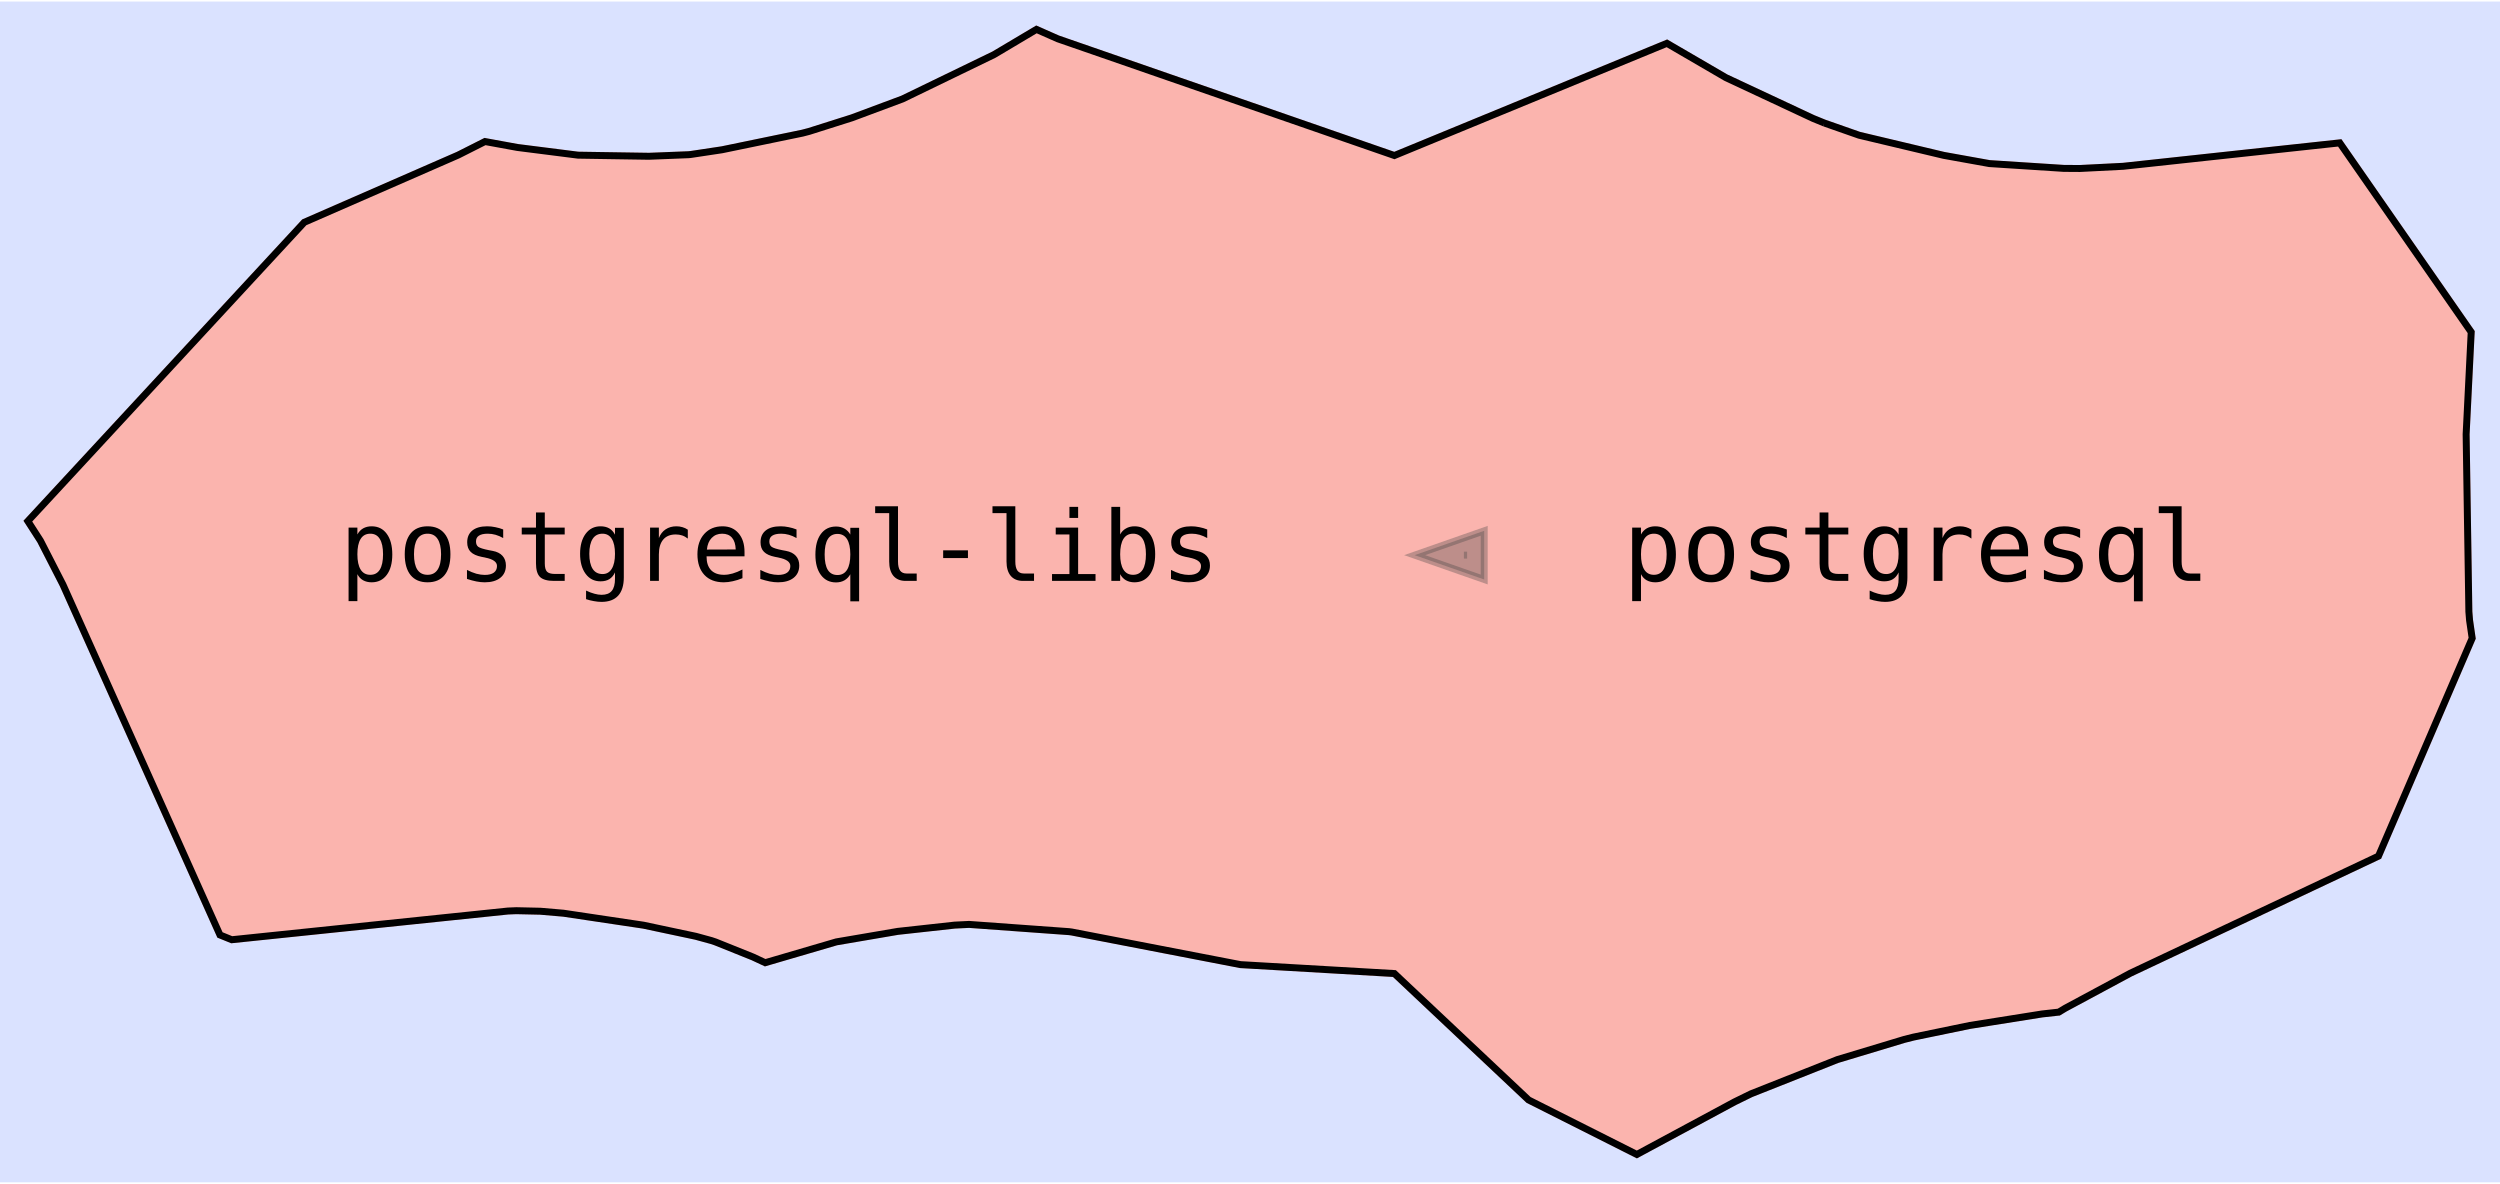
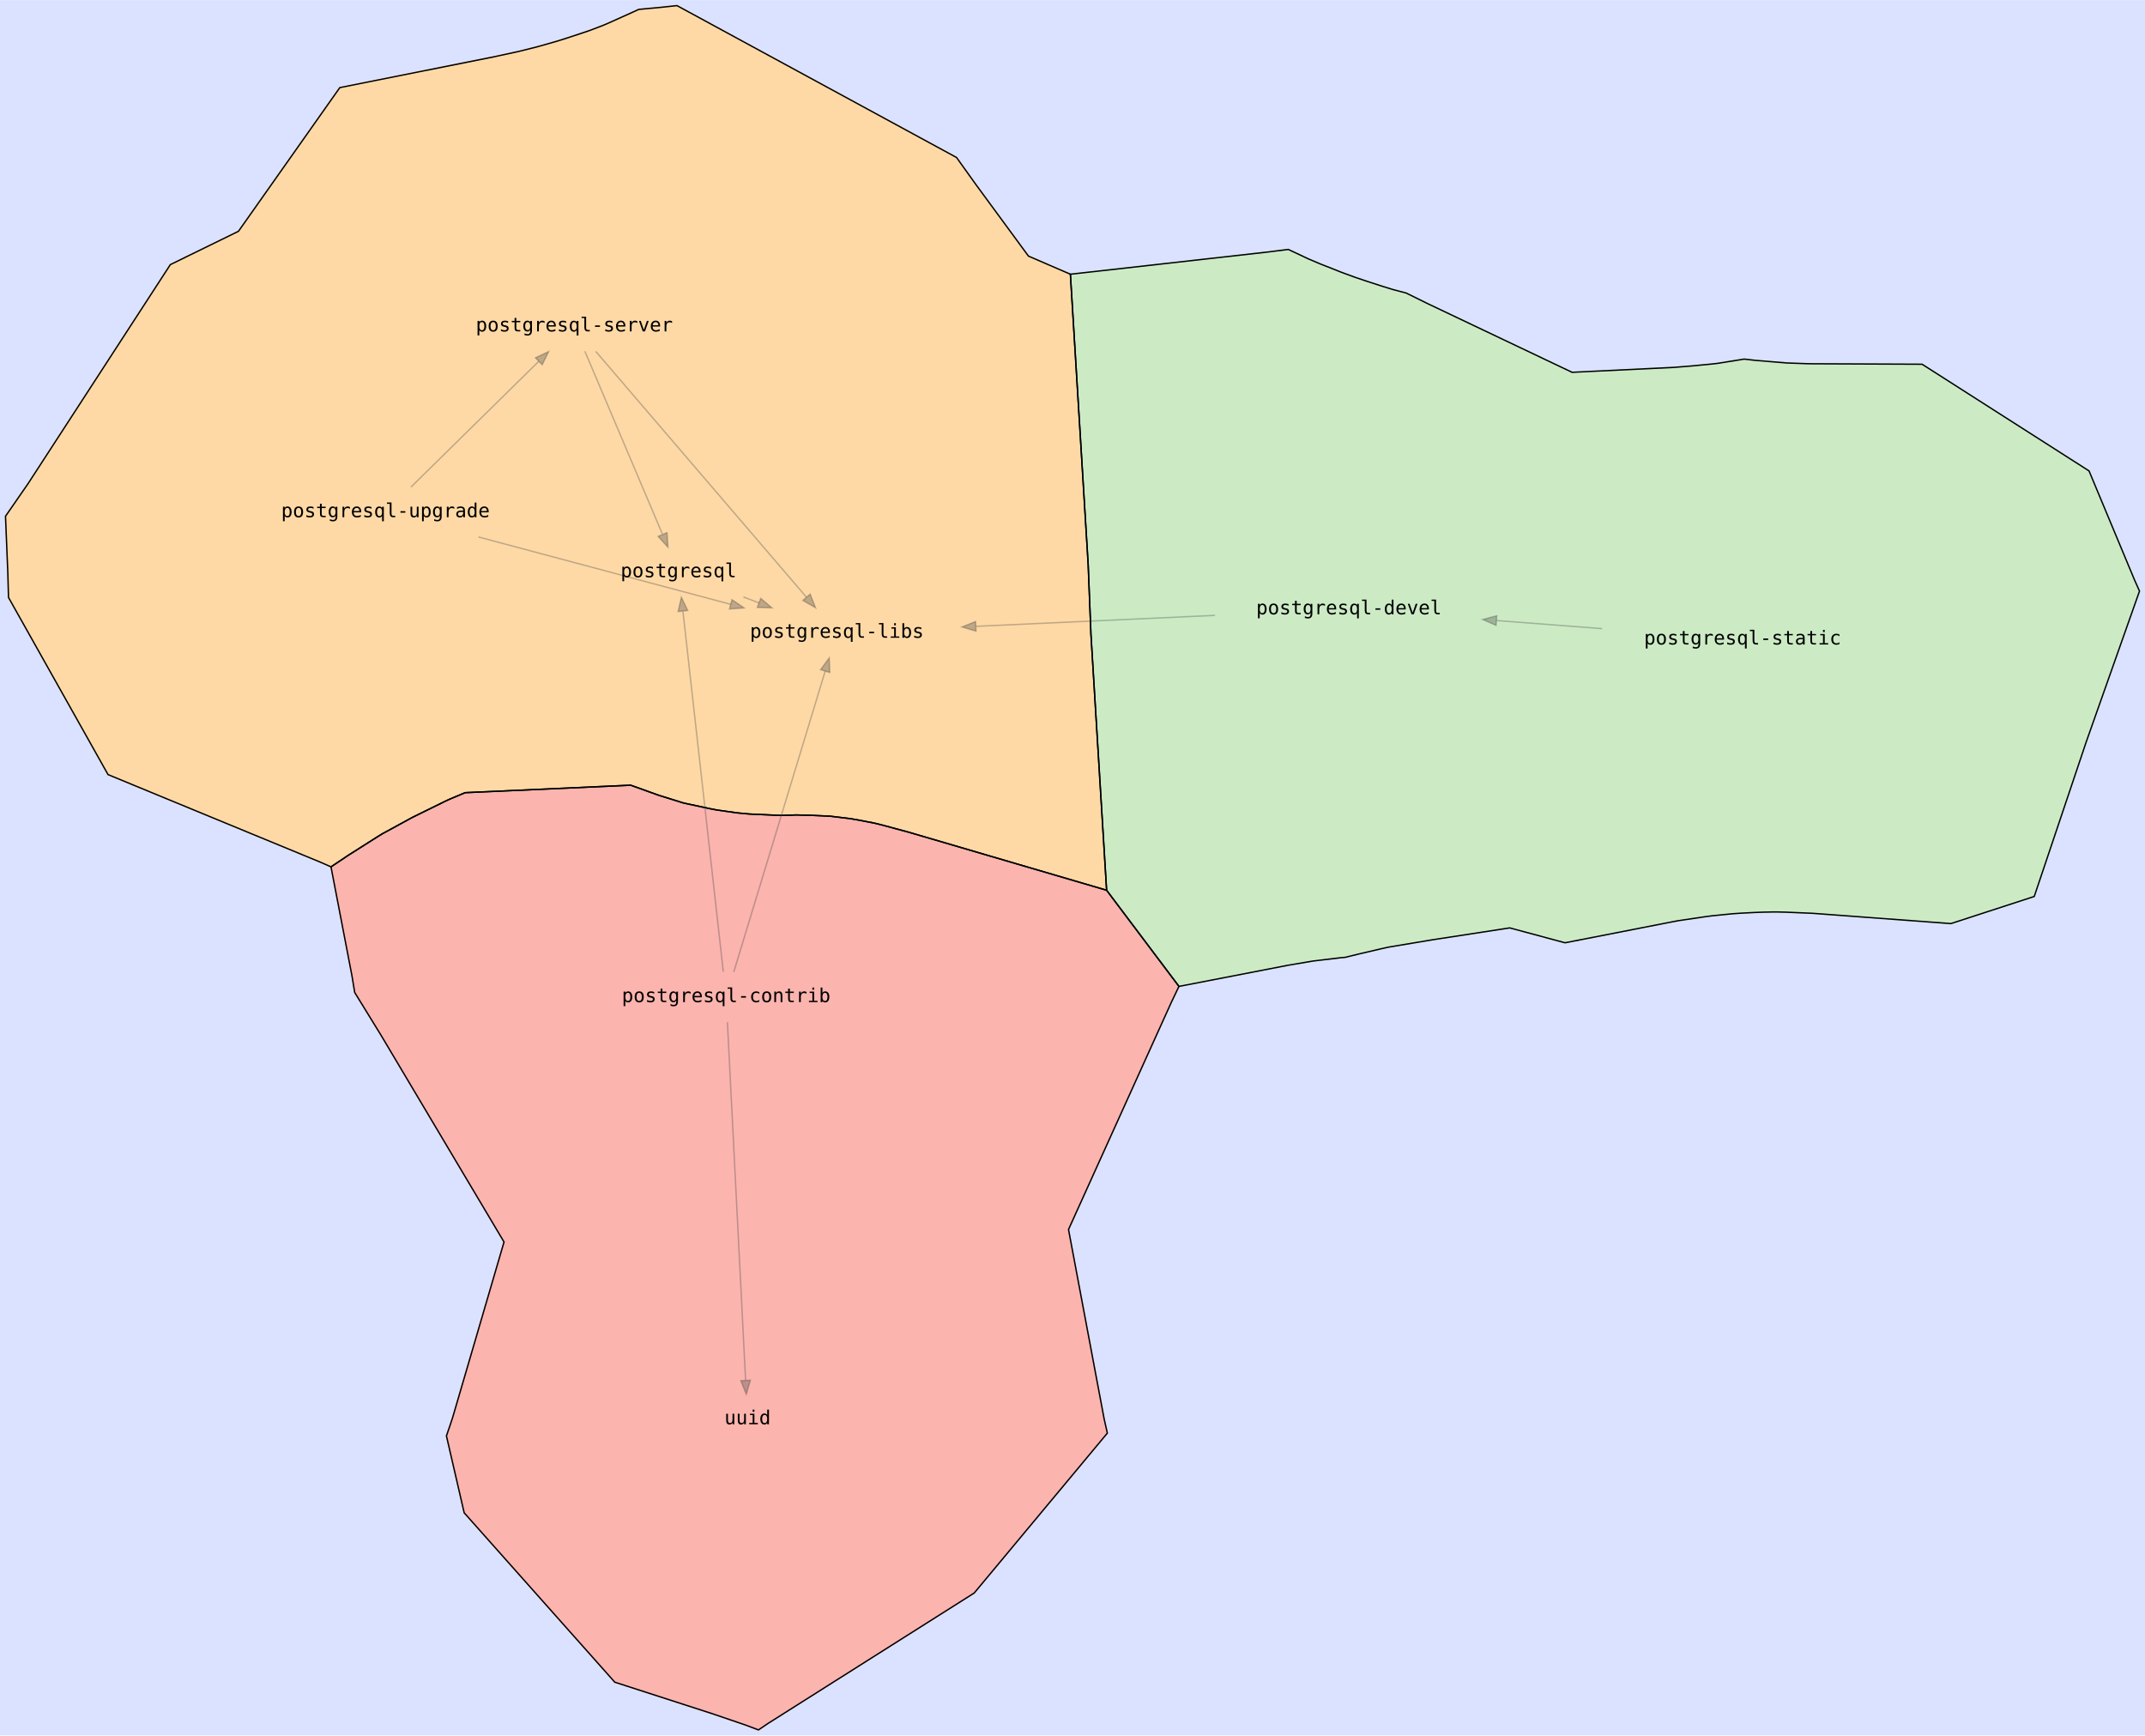
- <svg xmlns="http://www.w3.org/2000/svg" width="359pt" height="170pt" viewBox="0.00 0.00 359.18 169.64">
-   <g id="graph0" class="graph" transform="scale(1 1) rotate(0) translate(21.0059 97.5368)">
-     <polygon fill="#dae2ff" stroke="transparent" points="-21.006,72.106 -21.006,-97.537 338.176,-97.537 338.176,72.106 -21.006,72.106" />
-     <polygon fill="#fbb4ae" stroke="#fbb4ae" points="-15.198,-20.076 -11.957,-13.75 10.598,36.566 12.289,37.253 51.971,33.129 53.173,33.081 56.618,33.158 59.949,33.443 71.443,35.162 78.968,36.761 81.214,37.377 81.796,37.573 87.157,39.727 88.931,40.556 99.151,37.563 107.979,36.053 116.151,35.153 118.219,35.052 132.585,36.092 132.97,36.143 157.215,40.829 179.329,42.112 198.607,60.271 214.163,68.106 228.191,60.553 230.568,59.388 242.965,54.475 252.578,51.577 253.884,51.246 261.992,49.57 272.384,47.917 274.679,47.663 274.774,47.657 275.705,47.097 285.056,42.068 320.714,25.24 334.176,-6.06 333.801,-8.646 333.702,-9.878 333.307,-35.371 334.036,-50.05 315.148,-77.232 284.028,-73.866 277.803,-73.551 275.501,-73.567 264.812,-74.258 258.259,-75.437 246.102,-78.329 241.088,-80.089 239.476,-80.747 226.944,-86.61 218.483,-91.537 179.329,-75.415 130.973,-92.182 127.904,-93.537 121.806,-89.911 108.666,-83.542 101.388,-80.829 95.245,-78.881 94.284,-78.629 82.73,-76.241 78.223,-75.562 77.903,-75.532 72.234,-75.306 62.045,-75.466 53.331,-76.573 48.676,-77.424 44.831,-75.484 22.709,-65.819 -17.006,-22.885 -15.198,-20.076 -15.198,-20.076" />
-     <polyline fill="none" stroke="#000000" points="241.088,-80.089 239.476,-80.747 226.944,-86.61 218.483,-91.537 179.329,-75.415 130.973,-92.182 127.904,-93.537 121.806,-89.911 108.666,-83.542 101.388,-80.829 95.245,-78.881 94.284,-78.629 82.73,-76.241 78.223,-75.562 77.903,-75.532 72.234,-75.306 62.045,-75.466 53.331,-76.573 48.676,-77.424 44.831,-75.484 22.709,-65.819 -17.006,-22.885 -15.198,-20.076 -11.957,-13.75 10.598,36.566 12.289,37.253 51.971,33.129 53.173,33.081 56.618,33.158 59.949,33.443 71.443,35.162 78.968,36.761 81.214,37.377 81.796,37.573 87.157,39.727 88.931,40.556 99.151,37.563 107.979,36.053 116.151,35.153 118.219,35.052 132.585,36.092 132.97,36.143 157.215,40.829 179.329,42.112 198.607,60.271 214.163,68.106 228.191,60.553 230.568,59.388 242.965,54.475 252.578,51.577 253.884,51.246 261.992,49.57 272.384,47.917 274.679,47.663 274.774,47.657 275.705,47.097 285.056,42.068 320.714,25.24 334.176,-6.06 333.801,-8.646 333.702,-9.878 333.307,-35.371 334.036,-50.05 315.148,-77.232 284.028,-73.866 277.803,-73.551 275.501,-73.567 264.812,-74.258 258.259,-75.437 246.102,-78.329 241.088,-80.089 " />
+ <svg xmlns="http://www.w3.org/2000/svg" width="1560pt" height="1262pt" viewBox="0.00 0.00 1559.85 1261.71">
+   <g id="graph0" class="graph" transform="scale(1 1) rotate(0) translate(173.0865 1049.784)">
+     <polygon fill="#dae2ff" stroke="transparent" points="-173.087,211.925 -173.087,-1049.784 1386.766,-1049.784 1386.766,211.925 -173.087,211.925" />
+     <polygon fill="#fbb4ae" stroke="#fbb4ae" points="306.899,-378.93 304.154,-330.853 304.154,-330.853 306.899,-378.93 306.078,-471.588 323.699,-466.11 324.473,-465.907 328.97,-376.719 328.97,-376.719 324.473,-465.907 343.018,-461.928 348.391,-460.906 363.009,-458.831 371.661,-458.021 384.85,-457.422 385.036,-457.418 394.528,-456.982 402.791,-457.202 405.593,-457.344 416.257,-457.099 430.735,-456.409 445.087,-454.668 451.624,-453.553 462.975,-451.338 467.381,-450.262 487.598,-444.821 631.648,-402.581 684.258,-332.664 684.102,-332.349 678.757,-321.204 603.938,-155.905 629.882,-18 632.181,-7.858 535.376,108.384 385.434,203.219 382.272,72.642 383.583,-11.251 377.507,-15.833 377.93,-17.835 377.478,-19.954 376.611,-20.939 370.797,-23.024 370.797,-23.024 376.611,-20.939 377.478,-19.954 377.93,-17.835 377.507,-15.833 383.583,-11.251 382.272,72.642 376.664,-14.909 370.631,-12.804 370.631,-12.804 376.664,-14.909 382.272,72.642 385.434,203.219 378.475,207.925 368.876,204.325 344.598,196.052 273.999,173.241 164.466,50.073 151.557,-5.836 154.645,-14.846 156.191,-19.588 193.446,-146.822 104.175,-296.873 84.859,-328.243 82.91,-340.119 67.613,-419.585 80.228,-428.03 101.286,-441.385 104.891,-443.605 126.944,-455.625 150.957,-467.433 154.425,-469.012 165.165,-473.522 285.537,-478.963 306.078,-471.588 306.899,-378.93 306.899,-378.93" />
+     <polygon fill="#fed9a6" stroke="#fed9a6" points="75.078,-677.548 74.764,-677.444 74.764,-677.444 75.078,-677.548 79.719,-677.548 79.764,-677.533 86.965,-677.533 87.289,-677.425 91.985,-677.425 101.286,-441.385 80.228,-428.03 67.613,-419.585 67.453,-419.66 59.95,-422.969 -94.525,-486.668 -166.905,-615.463 -167.399,-633.436 -169.087,-674.5 -152.647,-698.259 -49.213,-857.463 .319,-881.698 74.034,-986.175 186.077,-1008.559 204.113,-1012.465 217.184,-1015.73 231.582,-1019.803 240.684,-1022.679 238.482,-815.74 244.18,-817.586 244.18,-817.586 238.482,-815.74 240.684,-1022.679 255.315,-1027.544 265.26,-1031.341 267.979,-1032.469 288.082,-1041.49 291.401,-1043.034 306.111,-1044.393 319.226,-1045.784 522.515,-935.359 536.766,-915.443 574.801,-863.667 605.308,-850.479 618.237,-639.47 620.178,-590.798 620.175,-589.84 631.648,-402.581 487.598,-444.821 467.381,-450.262 462.975,-451.338 451.624,-453.553 445.087,-454.668 444.823,-521.452 441.236,-586.642 444.412,-589.907 441.808,-592.544 435.239,-594.823 439.18,-656.903 439.746,-706.965 427.151,-684.026 411.426,-659.675 410.716,-658.686 405.013,-651.539 398.225,-644.785 391.432,-635.928 391.432,-635.928 398.225,-644.785 405.013,-651.539 410.716,-658.686 411.426,-659.675 427.151,-684.026 439.746,-706.965 439.18,-656.903 435.239,-594.823 429.585,-592.944 426.539,-589.85 422.949,-589.85 422.699,-589.767 418.159,-589.767 417.367,-589.5 411.944,-589.5 411.299,-589.724 405.304,-589.724 405.257,-589.74 405.257,-589.74 405.304,-589.724 411.299,-589.724 411.944,-589.5 417.367,-589.5 418.159,-589.767 422.699,-589.767 422.949,-589.85 426.539,-589.85 429.585,-592.944 435.239,-594.823 441.808,-592.544 444.412,-589.907 441.236,-586.642 435.829,-584.857 435.829,-584.857 441.236,-586.642 444.823,-521.452 445.087,-454.668 430.735,-456.409 416.257,-457.099 405.593,-457.344 402.791,-457.202 394.528,-456.982 385.036,-457.418 384.85,-457.422 371.661,-458.021 363.009,-458.831 348.391,-460.906 343.018,-461.928 324.473,-465.907 323.699,-466.11 306.078,-471.588 285.537,-478.963 165.165,-473.522 154.425,-469.012 154.789,-621.05 158.156,-672.929 223.11,-648.656 220.128,-633.85 272.339,-633.85 291.355,-627.104 291.355,-627.104 272.339,-633.85 220.128,-633.85 223.11,-648.656 158.156,-672.929 154.789,-621.05 154.425,-469.012 150.957,-467.433 126.944,-455.625 104.891,-443.605 101.286,-441.385 91.985,-677.425 92.327,-677.536 97.781,-677.536 97.928,-677.343 104.007,-673.248 104.007,-673.248 97.928,-677.343 97.781,-677.536 98.439,-678.392 104.383,-682.213 109.803,-682.213 116.799,-677.512 116.836,-677.464 121.357,-677.464 121.357,-677.464 116.836,-677.464 116.799,-677.512 109.803,-682.213 104.383,-682.213 98.439,-678.392 97.781,-677.536 92.327,-677.536 91.985,-677.425 87.289,-677.425 86.965,-677.533 79.764,-677.533 79.719,-677.548 75.078,-677.548 75.078,-677.548" />
+     <polygon fill="#ccebc5" stroke="#ccebc5" points="1346.063,-707.468 1379.188,-628.077 1382.766,-620.086 1344.145,-510.792 1306.219,-398.054 1245.625,-378.328 1145.094,-385.807 1126.027,-386.62 1120.369,-386.772 1116.98,-386.809 1108.795,-386.638 1103.006,-386.426 1100.009,-581.651 1103.291,-584.817 1100.231,-587.862 1094.082,-589.931 1087.899,-587.857 1084.862,-584.865 1082.786,-584.865 1081.872,-584.56 1076.444,-584.56 1076.444,-584.56 1081.872,-584.56 1082.786,-584.865 1084.862,-584.865 1087.899,-587.857 1094.082,-589.931 1100.231,-587.862 1103.291,-584.817 1100.009,-581.651 1103.006,-386.426 1092.453,-385.87 1086.777,-385.481 1071.878,-383.987 1066.657,-383.297 1047.789,-380.505 1046.556,-380.303 1046.17,-380.234 965.027,-364.377 924.804,-375.202 868.768,-366.583 836.674,-361.216 831.768,-360.135 814.936,-356.201 805.204,-353.797 802.325,-353.563 781.947,-351.143 763.729,-348.068 684.258,-332.664 631.648,-402.581 620.175,-589.84 620.178,-590.798 618.237,-639.47 605.308,-850.479 747.867,-866.518 763.767,-868.501 778.395,-861.635 786.665,-858.119 802.302,-851.929 812.332,-848.253 821.512,-845.158 832.329,-841.669 839.818,-839.364 849.452,-836.823 864.869,-829.221 970.132,-779.168 1044.06,-782.738 1057.541,-783.82 1071.359,-785.149 1075.746,-785.64 1094.368,-788.619 1094.975,-788.725 1095.3,-788.788 1095.987,-788.698 1103.412,-787.851 1126.291,-785.957 1142.237,-785.388 1224.671,-785.034 1346.063,-707.468 1346.063,-707.468" />
+     <polyline fill="none" stroke="#000000" points="348.391,-460.906 343.018,-461.928 324.473,-465.907 323.699,-466.11 306.078,-471.588 285.537,-478.963 165.165,-473.522 154.425,-469.012 150.957,-467.433 126.944,-455.625 104.891,-443.605 101.286,-441.385 80.228,-428.03 67.613,-419.585 82.91,-340.119 84.859,-328.243 104.175,-296.873 193.446,-146.822 156.191,-19.588 154.645,-14.846 151.557,-5.836 164.466,50.073 273.999,173.241 344.598,196.052 368.876,204.325 378.475,207.925 385.434,203.219 535.376,108.384 632.181,-7.858 629.882,-18 603.938,-155.905 678.757,-321.204 684.102,-332.349 684.258,-332.664 631.648,-402.581 487.598,-444.821 467.381,-450.262 462.975,-451.338 451.624,-453.553 445.087,-454.668 430.735,-456.409 416.257,-457.099 405.593,-457.344 402.791,-457.202 394.528,-456.982 385.036,-457.418 384.85,-457.422 371.661,-458.021 363.009,-458.831 348.391,-460.906 " />
+     <polyline fill="none" stroke="#000000" points="285.537,-478.963 165.165,-473.522 154.425,-469.012 150.957,-467.433 126.944,-455.625 104.891,-443.605 101.286,-441.385 80.228,-428.03 67.613,-419.585 67.453,-419.66 59.95,-422.969 -94.525,-486.668 -166.905,-615.463 -167.399,-633.436 -169.087,-674.5 -152.647,-698.259 -49.213,-857.463 .319,-881.698 74.034,-986.175 186.077,-1008.559 204.113,-1012.465 217.184,-1015.73 231.582,-1019.803 240.684,-1022.679 255.315,-1027.544 265.26,-1031.341 267.979,-1032.469 288.082,-1041.49 291.401,-1043.034 306.111,-1044.393 319.226,-1045.784 522.515,-935.359 536.766,-915.443 574.801,-863.667 605.308,-850.479 618.237,-639.47 620.178,-590.798 620.175,-589.84 631.648,-402.581 487.598,-444.821 467.381,-450.262 462.975,-451.338 451.624,-453.553 445.087,-454.668 430.735,-456.409 416.257,-457.099 405.593,-457.344 402.791,-457.202 394.528,-456.982 385.036,-457.418 384.85,-457.422 371.661,-458.021 363.009,-458.831 348.391,-460.906 343.018,-461.928 324.473,-465.907 323.699,-466.11 306.078,-471.588 285.537,-478.963 " />
+     <polyline fill="none" stroke="#000000" points="812.332,-848.253 821.512,-845.158 832.329,-841.669 839.818,-839.364 849.452,-836.823 864.869,-829.221 970.132,-779.168 1044.06,-782.738 1057.541,-783.82 1071.359,-785.149 1075.746,-785.64 1094.368,-788.619 1094.975,-788.725 1095.3,-788.788 1095.987,-788.698 1103.412,-787.851 1126.291,-785.957 1142.237,-785.388 1224.671,-785.034 1346.063,-707.468 1379.188,-628.077 1382.766,-620.086 1344.145,-510.792 1306.219,-398.054 1245.625,-378.328 1145.094,-385.807 1126.027,-386.62 1120.369,-386.772 1116.98,-386.809 1108.795,-386.638 1103.006,-386.426 1092.453,-385.87 1086.777,-385.481 1071.878,-383.987 1066.657,-383.297 1047.789,-380.505 1046.556,-380.303 1046.17,-380.234 965.027,-364.377 924.804,-375.202 868.768,-366.583 836.674,-361.216 831.768,-360.135 814.936,-356.201 805.204,-353.797 802.325,-353.563 781.947,-351.143 763.729,-348.068 684.258,-332.664 631.648,-402.581 620.175,-589.84 620.178,-590.798 618.237,-639.47 605.308,-850.479 747.867,-866.518 763.767,-868.501 778.395,-861.635 786.665,-858.119 802.302,-851.929 812.332,-848.253 " />
    <g id="edge1" class="edge">
-       <path fill="none" stroke="#444444" stroke-opacity="0.333" d="M189.78,-18C189.625,-18 189.468,-18 189.312,-18" />
-       <polygon fill="#444444" fill-opacity="0.333" stroke="#444444" stroke-opacity="0.333" points="192.233,-14.5 182.233,-18 192.232,-21.5 192.233,-14.5" />
+       <path fill="none" stroke="#444444" stroke-opacity="0.333" d="M352.899,-343.31C347.094,-395.146 330.572,-542.665 323.565,-605.234" />
+       <polygon fill="#444444" fill-opacity="0.333" stroke="#444444" stroke-opacity="0.333" points="320.045,-605.219 322.41,-615.546 327.001,-605.998 320.045,-605.219" />
+     </g>
+     <g id="edge2" class="edge">
+       <path fill="none" stroke="#444444" stroke-opacity="0.333" d="M360.495,-343.12C374.316,-388.588 410.415,-507.347 426.97,-561.811" />
+       <polygon fill="#444444" fill-opacity="0.333" stroke="#444444" stroke-opacity="0.333" points="423.659,-562.953 429.916,-571.503 430.356,-560.917 423.659,-562.953" />
+     </g>
+     <g id="edge3" class="edge">
+       <path fill="none" stroke="#444444" stroke-opacity="0.333" d="M355.889,-306.63C358.504,-255.136 365.949,-108.586 369.106,-46.428" />
+       <polygon fill="#444444" fill-opacity="0.333" stroke="#444444" stroke-opacity="0.333" points="372.614,-46.348 369.626,-36.184 365.623,-45.993 372.614,-46.348" />
+     </g>
+     <g id="edge4" class="edge">
+       <path fill="none" stroke="#444444" stroke-opacity="0.333" d="M367.52,-615.822C371.256,-614.394 375.052,-612.943 378.842,-611.494" />
+       <polygon fill="#444444" fill-opacity="0.333" stroke="#444444" stroke-opacity="0.333" points="380.126,-614.751 388.217,-607.911 377.627,-608.212 380.126,-614.751" />
+     </g>
+     <g id="edge5" class="edge">
+       <path fill="none" stroke="#444444" stroke-opacity="0.333" d="M710.496,-602.44C657.054,-599.991 590.858,-596.958 536.803,-594.482" />
+       <polygon fill="#444444" fill-opacity="0.333" stroke="#444444" stroke-opacity="0.333" points="536.66,-590.972 526.51,-594.01 536.339,-597.964 536.66,-590.972" />
+     </g>
+     <g id="edge6" class="edge">
+       <path fill="none" stroke="#444444" stroke-opacity="0.333" d="M252.236,-794.468C265.518,-763.154 292.845,-698.723 308.553,-661.689" />
+       <polygon fill="#444444" fill-opacity="0.333" stroke="#444444" stroke-opacity="0.333" points="311.971,-662.593 312.653,-652.02 305.526,-659.86 311.971,-662.593" />
+     </g>
+     <g id="edge7" class="edge">
+       <path fill="none" stroke="#444444" stroke-opacity="0.333" d="M260.175,-794.361C294.036,-754.86 374.271,-661.258 413.343,-615.677" />
+       <polygon fill="#444444" fill-opacity="0.333" stroke="#444444" stroke-opacity="0.333" points="416.066,-617.878 419.916,-608.008 410.751,-613.323 416.066,-617.878" />
+     </g>
+     <g id="edge8" class="edge">
+       <path fill="none" stroke="#444444" stroke-opacity="0.333" d="M991.966,-592.788C967.128,-594.692 940.492,-596.733 915.411,-598.655" />
+       <polygon fill="#444444" fill-opacity="0.333" stroke="#444444" stroke-opacity="0.333" points="914.845,-595.188 905.141,-599.442 915.38,-602.168 914.845,-595.188" />
+     </g>
+     <g id="edge9" class="edge">
+       <path fill="none" stroke="#444444" stroke-opacity="0.333" d="M174.856,-659.443C228.147,-645.212 302.492,-625.357 358.148,-610.494" />
+       <polygon fill="#444444" fill-opacity="0.333" stroke="#444444" stroke-opacity="0.333" points="359.204,-613.835 367.962,-607.874 357.398,-607.072 359.204,-613.835" />
+     </g>
+     <g id="edge10" class="edge">
+       <path fill="none" stroke="#444444" stroke-opacity="0.333" d="M125.758,-695.719C149.713,-719.286 191.572,-760.468 218.664,-787.122" />
+       <polygon fill="#444444" fill-opacity="0.333" stroke="#444444" stroke-opacity="0.333" points="216.304,-789.71 225.887,-794.228 221.213,-784.72 216.304,-789.71" />
    </g>
    <g id="node1" class="node">
-       <text text-anchor="middle" x="254.34" y="-14.3" font-family="monospace" font-size="14.00" fill="#000000">postgresql</text>
+       <text text-anchor="middle" x="354.96" y="-321.21" font-family="monospace" font-size="14.00" fill="#000000">postgresql-contrib</text>
    </g>
    <g id="node2" class="node">
-       <text text-anchor="middle" x="90.992" y="-14.3" font-family="monospace" font-size="14.00" fill="#000000">postgresql-libs</text>
+       <text text-anchor="middle" x="320.36" y="-630.15" font-family="monospace" font-size="14.00" fill="#000000">postgresql</text>
+     </g>
+     <g id="node3" class="node">
+       <text text-anchor="middle" x="435.49" y="-586.14" font-family="monospace" font-size="14.00" fill="#000000">postgresql-libs</text>
+     </g>
+     <g id="node4" class="node">
+       <text text-anchor="middle" x="370.55" y="-14.3" font-family="monospace" font-size="14.00" fill="#000000">uuid</text>
+     </g>
+     <g id="node5" class="node">
+       <text text-anchor="middle" x="807.84" y="-603.2" font-family="monospace" font-size="14.00" fill="#000000">postgresql-devel</text>
+     </g>
+     <g id="node6" class="node">
+       <text text-anchor="middle" x="244.55" y="-808.89" font-family="monospace" font-size="14.00" fill="#000000">postgresql-server</text>
+     </g>
+     <g id="node7" class="node">
+       <text text-anchor="middle" x="1094.1" y="-581.26" font-family="monospace" font-size="14.00" fill="#000000">postgresql-static</text>
+     </g>
+     <g id="node8" class="node">
+       <text text-anchor="middle" x="107.24" y="-673.8" font-family="monospace" font-size="14.00" fill="#000000">postgresql-upgrade</text>
    </g>
  </g>
</svg>
